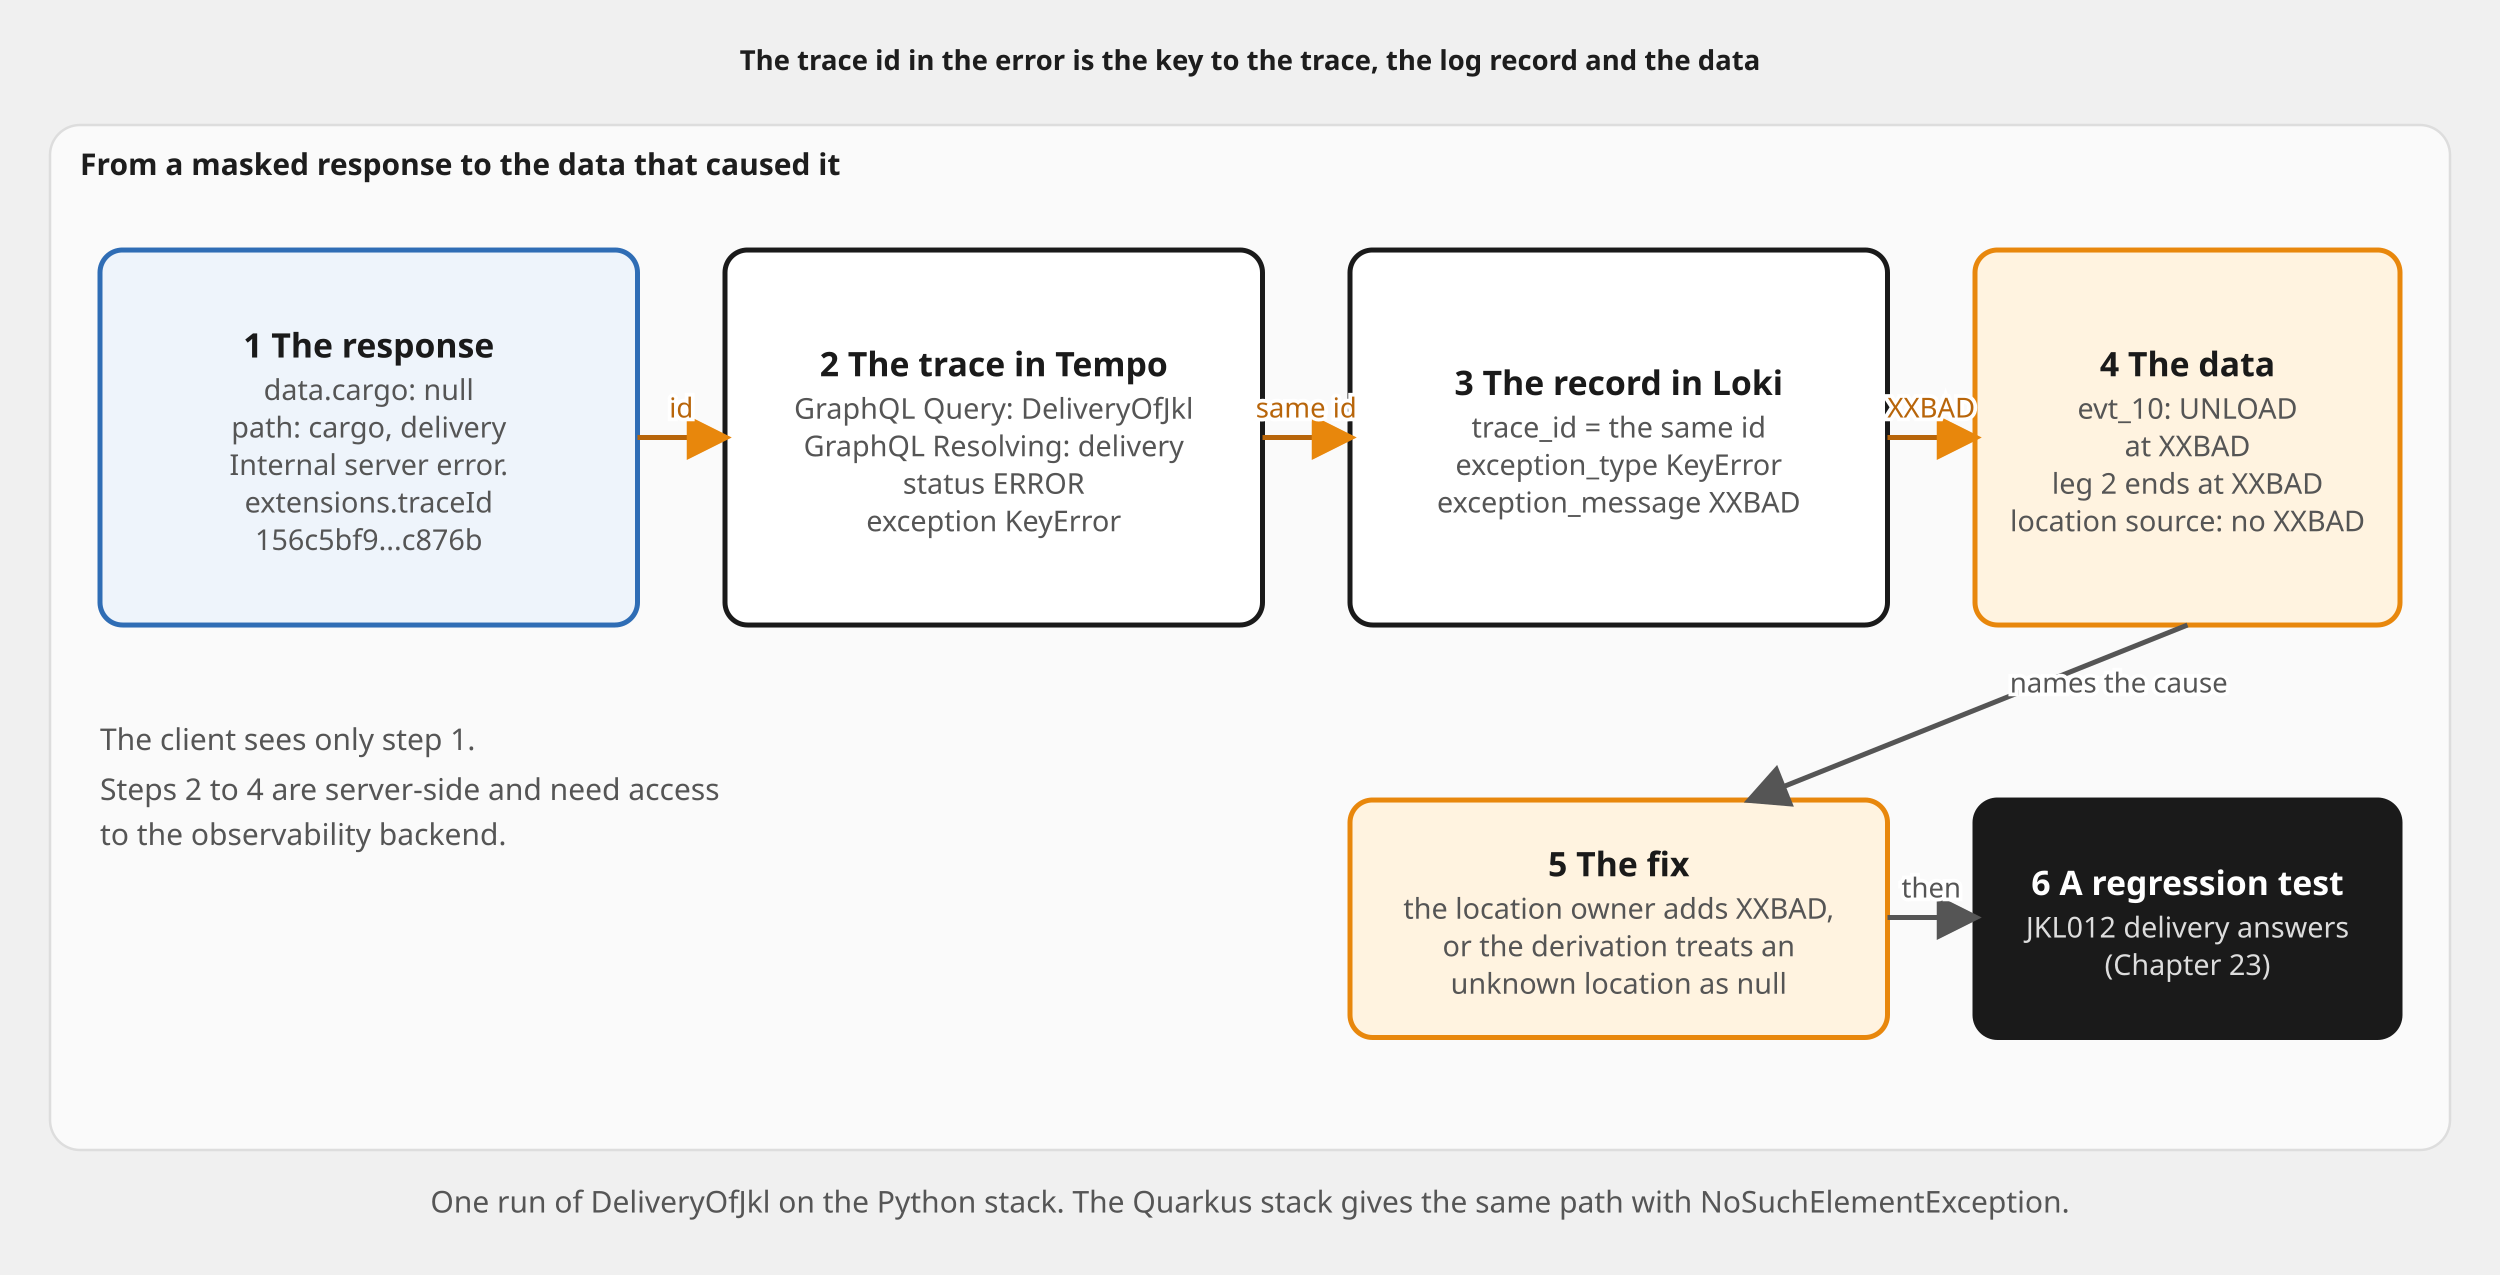
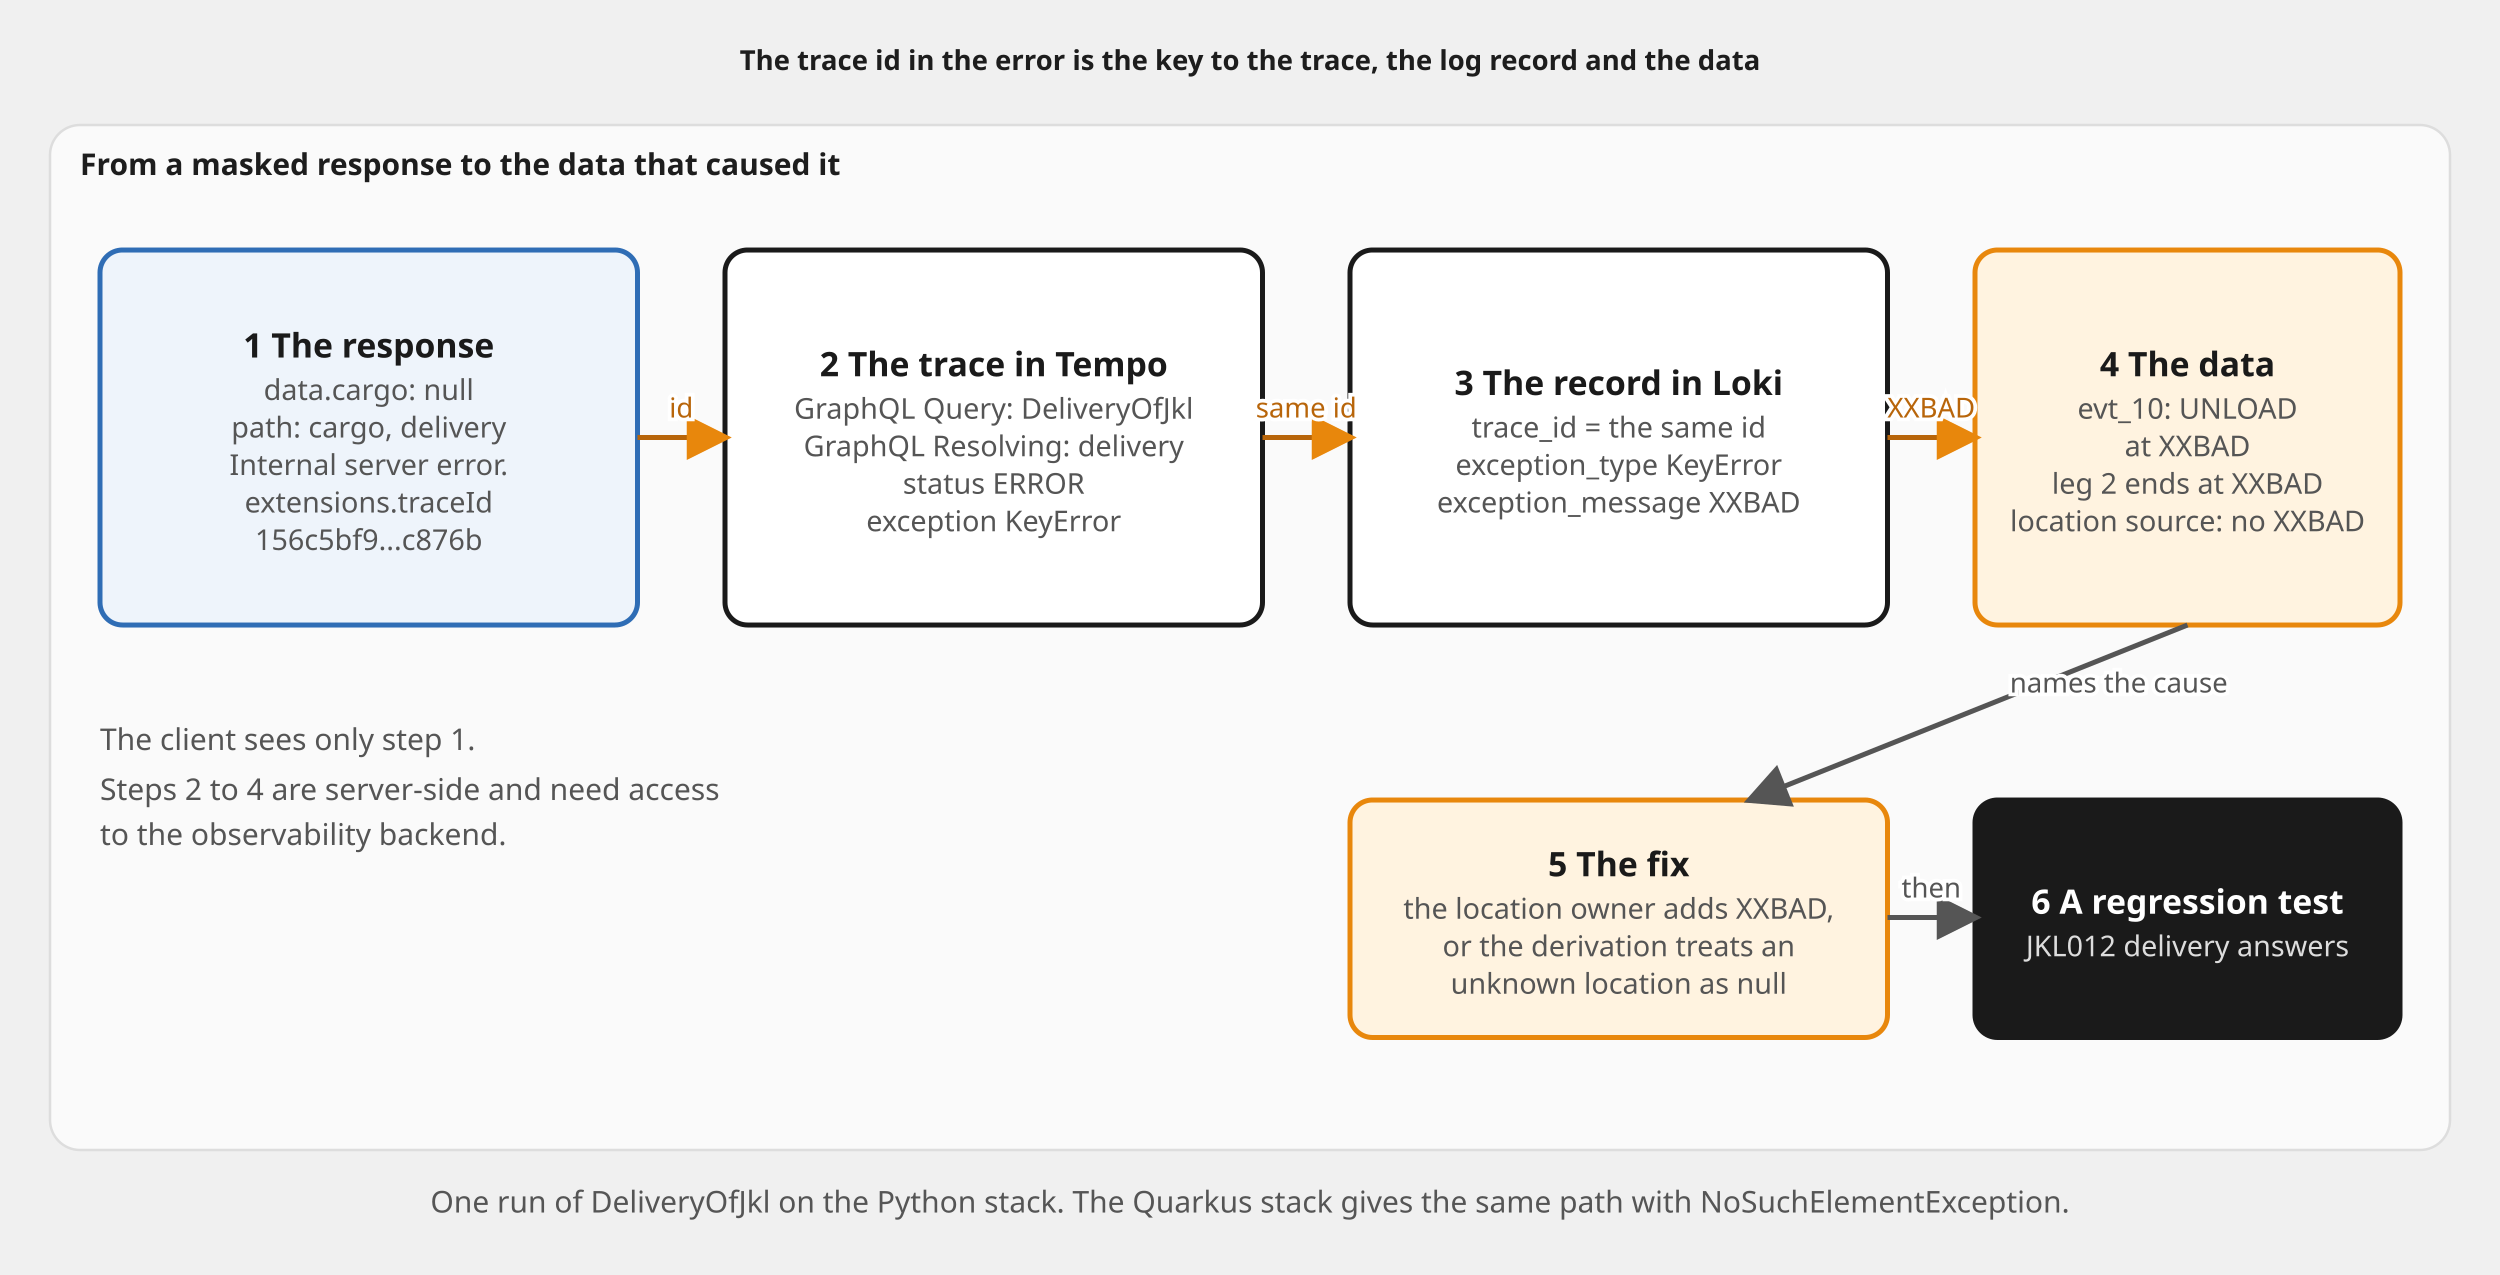
<svg xmlns="http://www.w3.org/2000/svg" viewBox="0 0 1000 510" font-family="'Red Hat Text', system-ui, sans-serif" role="img">
  <defs>
    <marker id="a" viewBox="0 0 10 10" refX="8.5" refY="5" markerWidth="9" markerHeight="9" orient="auto-start-reverse">
      <path d="M0,0 L10,5 L0,10 z" fill="#555" />
    </marker>
    <marker id="am" viewBox="0 0 10 10" refX="8.5" refY="5" markerWidth="9" markerHeight="9" orient="auto-start-reverse">
      <path d="M0,0 L10,5 L0,10 z" fill="#e8870c" />
    </marker>
  </defs>
  <rect x="20" y="50" width="960" height="410" rx="12" fill="#fafafa" stroke="#ddd" />
  <text x="32" y="70" font-size="12" font-weight="700" fill="#1d1d1d">From a masked response to the data that caused it</text>
  <rect x="40" y="100" width="215" height="150" rx="9" fill="#eef4fb" stroke="#2f6db5" stroke-width="2" />
  <text x="147.5" y="143.0" font-size="13.5" font-weight="700" fill="#1a1a1a" text-anchor="middle">1  The response</text>
  <text x="147.5" y="160.0" font-size="11.5" fill="#555555" text-anchor="middle">data.cargo: null</text>
  <text x="147.5" y="175.0" font-size="11.5" fill="#555555" text-anchor="middle">path: cargo, delivery</text>
  <text x="147.5" y="190.0" font-size="11.5" fill="#555555" text-anchor="middle">Internal server error.</text>
  <text x="147.5" y="205.0" font-size="11.5" fill="#555555" text-anchor="middle">extensions.traceId</text>
  <text x="147.5" y="220.0" font-size="11.5" fill="#555555" text-anchor="middle">156c5bf9...c876b</text>
  <rect x="290" y="100" width="215" height="150" rx="9" fill="#ffffff" stroke="#1a1a1a" stroke-width="2" />
  <text x="397.5" y="150.5" font-size="13.5" font-weight="700" fill="#1a1a1a" text-anchor="middle">2  The trace in Tempo</text>
  <text x="397.5" y="167.5" font-size="11.5" fill="#555555" text-anchor="middle">GraphQL Query: DeliveryOfJkl</text>
  <text x="397.5" y="182.5" font-size="11.5" fill="#555555" text-anchor="middle">GraphQL Resolving: delivery</text>
  <text x="397.5" y="197.5" font-size="11.5" fill="#555555" text-anchor="middle">status ERROR</text>
  <text x="397.5" y="212.5" font-size="11.5" fill="#555555" text-anchor="middle">exception KeyError</text>
  <rect x="540" y="100" width="215" height="150" rx="9" fill="#ffffff" stroke="#1a1a1a" stroke-width="2" />
  <text x="647.5" y="158.0" font-size="13.5" font-weight="700" fill="#1a1a1a" text-anchor="middle">3  The record in Loki</text>
  <text x="647.5" y="175.0" font-size="11.5" fill="#555555" text-anchor="middle">trace_id = the same id</text>
  <text x="647.5" y="190.0" font-size="11.5" fill="#555555" text-anchor="middle">exception_type KeyError</text>
  <text x="647.5" y="205.0" font-size="11.5" fill="#555555" text-anchor="middle">exception_message XXBAD</text>
  <rect x="790" y="100" width="170" height="150" rx="9" fill="#fff3e0" stroke="#e8870c" stroke-width="2" />
  <text x="875.0" y="150.5" font-size="13.5" font-weight="700" fill="#1a1a1a" text-anchor="middle">4  The data</text>
  <text x="875.0" y="167.5" font-size="11.5" fill="#555555" text-anchor="middle">evt_10: UNLOAD</text>
  <text x="875.0" y="182.5" font-size="11.5" fill="#555555" text-anchor="middle">at XXBAD</text>
  <text x="875.0" y="197.5" font-size="11.5" fill="#555555" text-anchor="middle">leg 2 ends at XXBAD</text>
  <text x="875.0" y="212.5" font-size="11.5" fill="#555555" text-anchor="middle">location source: no XXBAD</text>
  <rect x="540" y="320" width="215" height="95" rx="9" fill="#fff3e0" stroke="#e8870c" stroke-width="2" />
  <text x="647.5" y="350.5" font-size="13.5" font-weight="700" fill="#1a1a1a" text-anchor="middle">5  The fix</text>
  <text x="647.5" y="367.5" font-size="11.5" fill="#555555" text-anchor="middle">the location owner adds XXBAD,</text>
  <text x="647.5" y="382.5" font-size="11.5" fill="#555555" text-anchor="middle">or the derivation treats an</text>
  <text x="647.5" y="397.5" font-size="11.5" fill="#555555" text-anchor="middle">unknown location as null</text>
  <rect x="790" y="320" width="170" height="95" rx="9" fill="#1a1a1a" stroke="#1a1a1a" stroke-width="2" />
-   <text x="875.0" y="358.0" font-size="13.5" font-weight="700" fill="#ffffff" text-anchor="middle">6  A regression test</text>
-   <text x="875.0" y="375.0" font-size="11.5" fill="#dddddd" text-anchor="middle">JKL012 delivery answers</text>
-   <text x="875.0" y="390.0" font-size="11.5" fill="#dddddd" text-anchor="middle">(Chapter 23)</text>
+   <text x="875.0" y="365.5" font-size="13.5" font-weight="700" fill="#ffffff" text-anchor="middle">6  A regression test</text>
+   <text x="875.0" y="382.5" font-size="11.5" fill="#dddddd" text-anchor="middle">JKL012 delivery answers</text>
  <path d="M255,175 L290,175" fill="none" stroke="#b8650a" stroke-width="2" marker-end="url(#am)" />
  <text x="272.5" y="167.0" font-size="11" fill="#ffffff" stroke="#ffffff" stroke-width="3" paint-order="stroke" text-anchor="middle">id</text>
  <text x="272.5" y="167.0" font-size="11" fill="#b8650a" text-anchor="middle">id</text>
  <path d="M505,175 L540,175" fill="none" stroke="#b8650a" stroke-width="2" marker-end="url(#am)" />
  <text x="522.5" y="167.0" font-size="11" fill="#ffffff" stroke="#ffffff" stroke-width="3" paint-order="stroke" text-anchor="middle">same id</text>
  <text x="522.5" y="167.0" font-size="11" fill="#b8650a" text-anchor="middle">same id</text>
  <path d="M755,175 L790,175" fill="none" stroke="#b8650a" stroke-width="2" marker-end="url(#am)" />
  <text x="772.5" y="167.0" font-size="11" fill="#ffffff" stroke="#ffffff" stroke-width="3" paint-order="stroke" text-anchor="middle">XXBAD</text>
  <text x="772.5" y="167.0" font-size="11" fill="#b8650a" text-anchor="middle">XXBAD</text>
  <path d="M875,250 L700,320" fill="none" stroke="#555" stroke-width="2" marker-end="url(#a)" />
  <text x="847.5" y="277.0" font-size="11" fill="#ffffff" stroke="#ffffff" stroke-width="3" paint-order="stroke" text-anchor="middle">names the cause</text>
  <text x="847.5" y="277.0" font-size="11" fill="#555" text-anchor="middle">names the cause</text>
  <path d="M755,367 L790,367" fill="none" stroke="#555" stroke-width="2" marker-end="url(#a)" />
  <text x="772.5" y="359.0" font-size="11" fill="#ffffff" stroke="#ffffff" stroke-width="3" paint-order="stroke" text-anchor="middle">then</text>
  <text x="772.5" y="359.0" font-size="11" fill="#555" text-anchor="middle">then</text>
  <text x="500" y="28" font-size="11" fill="#1d1d1d" text-anchor="middle" font-weight="700">The trace id in the error is the key to the trace, the log record and the data</text>
  <text x="40" y="300" font-size="12" fill="#555555" text-anchor="start">The client sees only step 1.</text>
  <text x="40" y="320" font-size="12" fill="#555555" text-anchor="start">Steps 2 to 4 are server-side and need access</text>
  <text x="40" y="338" font-size="12" fill="#555555" text-anchor="start">to the observability backend.</text>
  <text x="500" y="485" font-size="12" fill="#555555" text-anchor="middle">One run of DeliveryOfJkl on the Python stack. The Quarkus stack gives the same path with NoSuchElementException.</text>
</svg>
